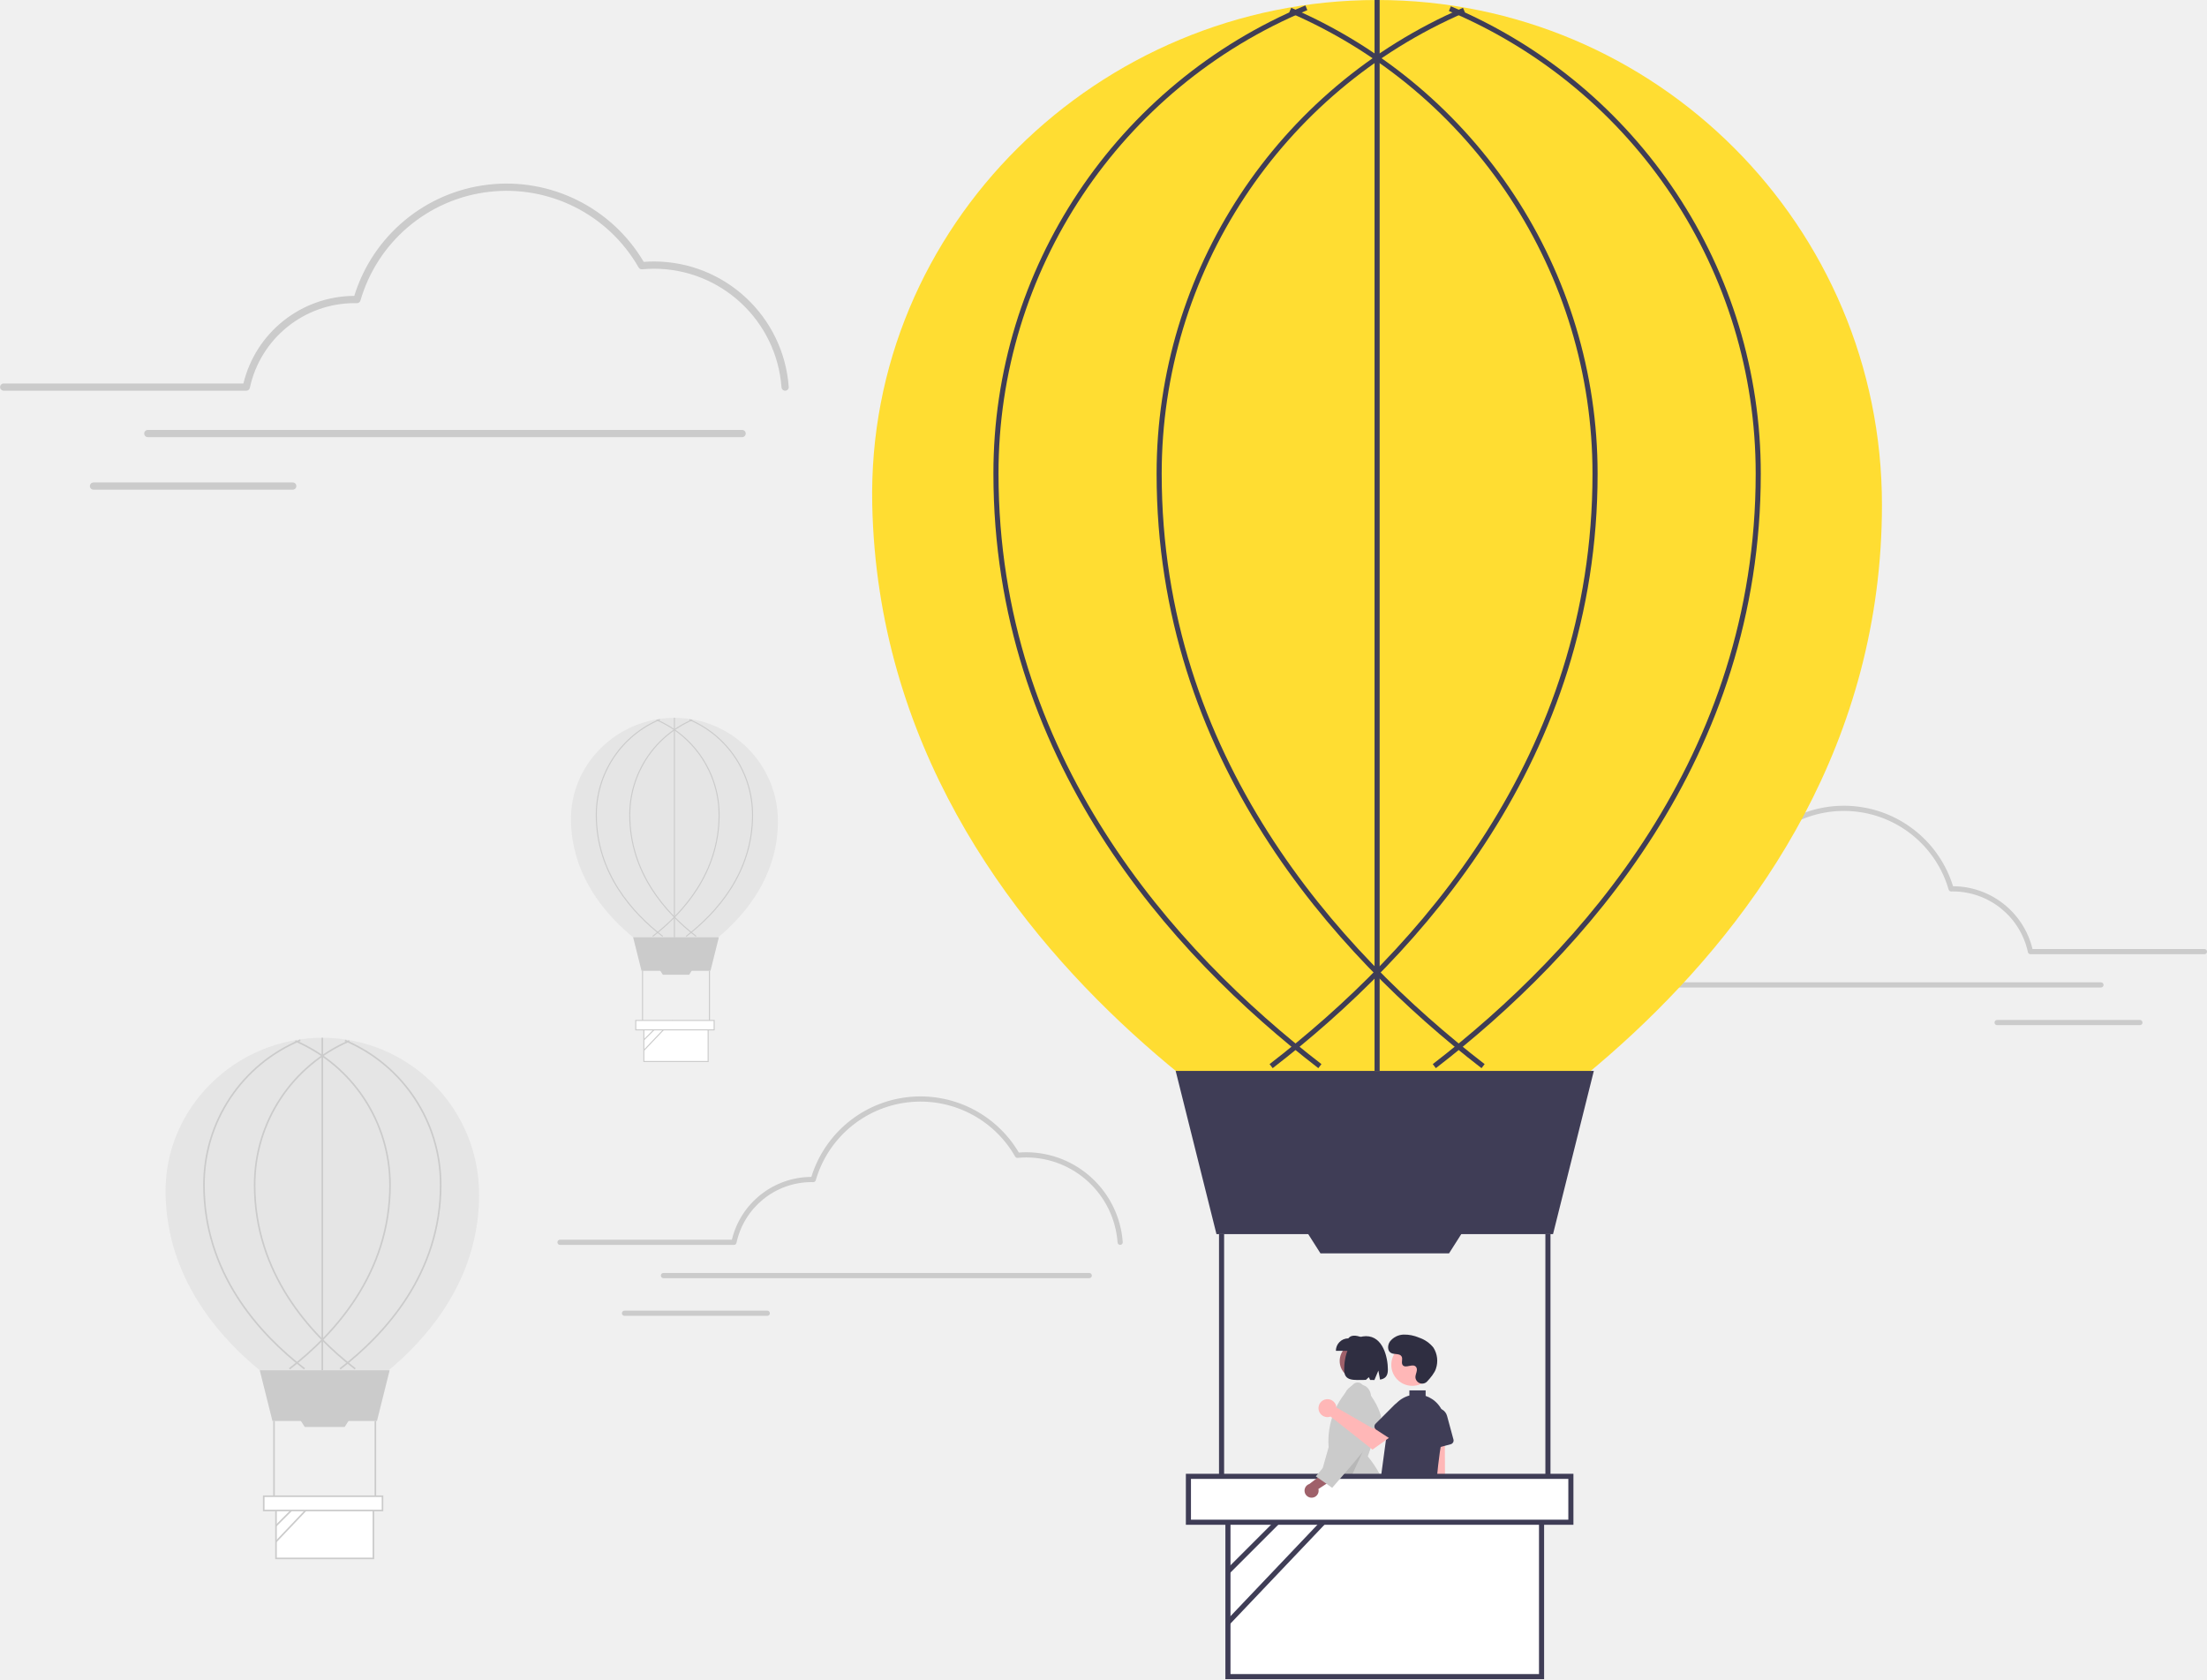
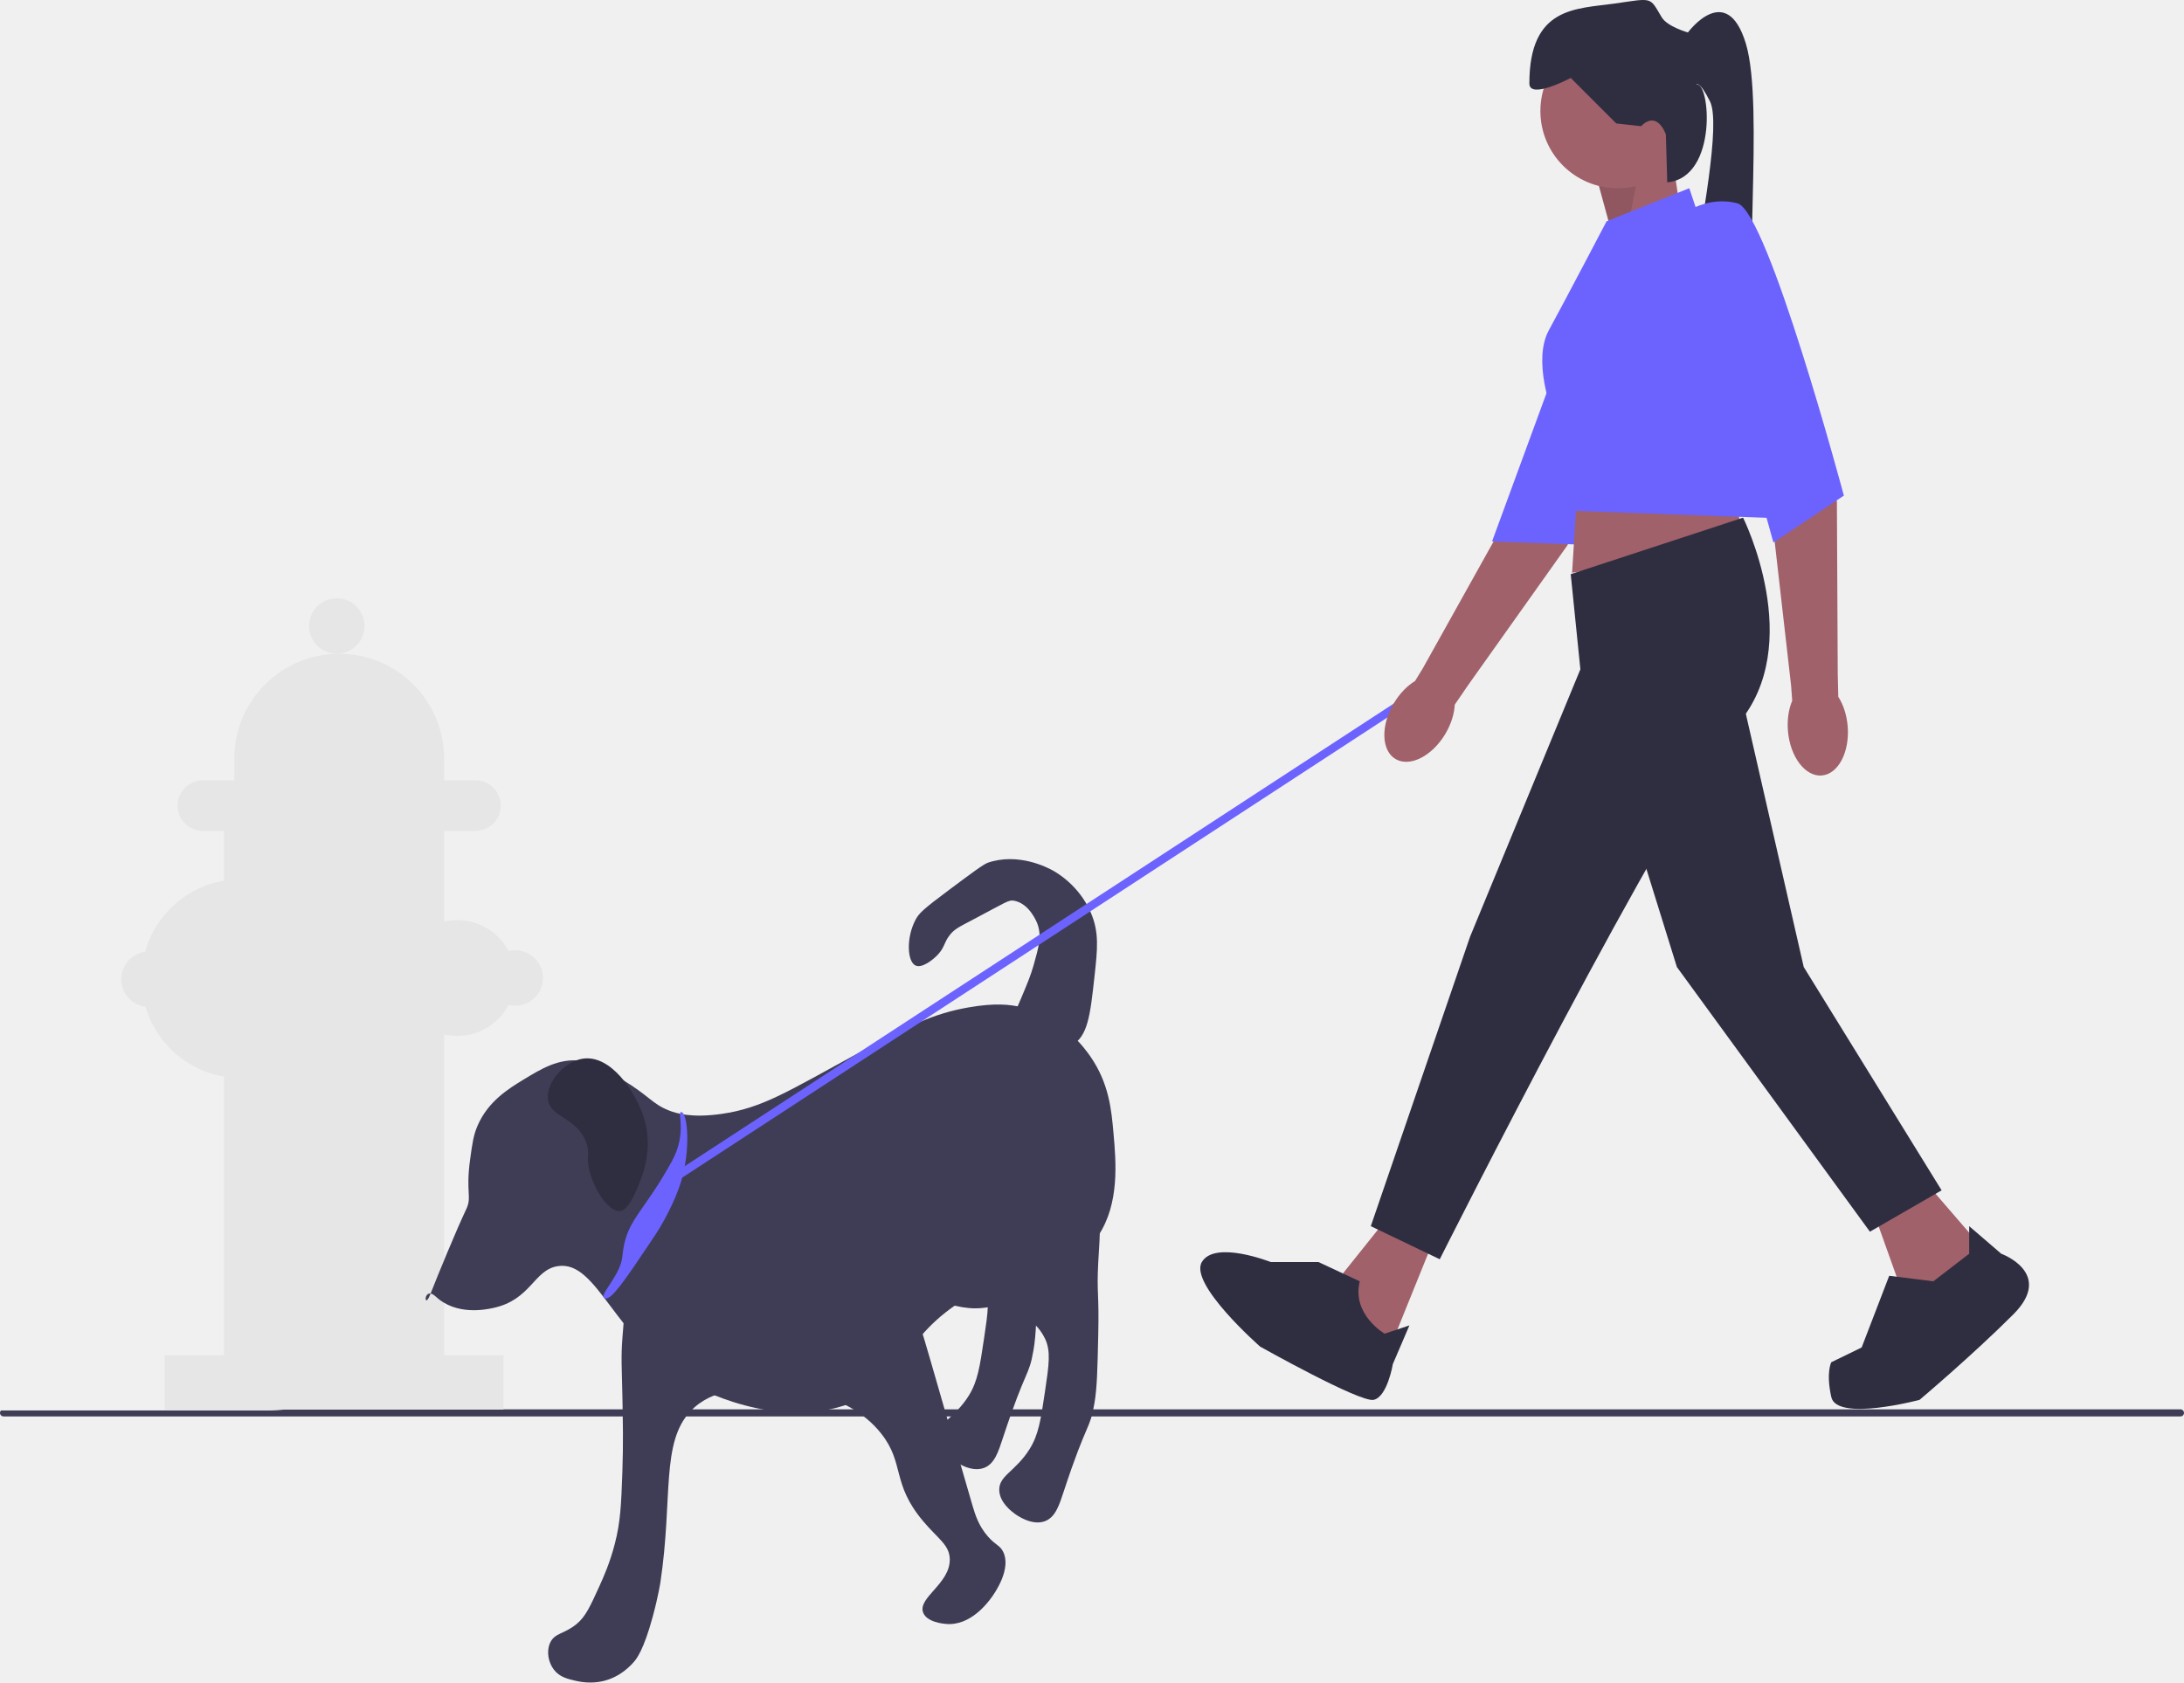
- <svg xmlns="http://www.w3.org/2000/svg" data-name="Layer 1" width="865.573" height="658.549" viewBox="0 0 865.573 658.549">
-   <path d="M475.131,273.96a1.421,1.421,0,0,1-1.416-1.321,50.211,50.211,0,0,0-49.941-46.526c-1.515,0-3.106.077-4.729.229A1.42,1.42,0,0,1,417.68,225.633a59.662,59.662,0,0,0-109.105,12.976,1.414,1.414,0,0,1-1.397,1.025l-.378-.011c-.197-.007-.393-.014-.591-.014a42.078,42.078,0,0,0-41.004,33.223,1.421,1.421,0,0,1-1.39,1.128H168.634a1.421,1.421,0,0,1,0-2.841H262.678a44.945,44.945,0,0,1,43.482-34.351,62.503,62.503,0,0,1,113.527-13.333c1.397-.109,2.768-.164,4.087-.164a53.062,53.062,0,0,1,52.775,49.169,1.421,1.421,0,0,1-1.318,1.517C475.198,273.959,475.164,273.96,475.131,273.96Z" transform="translate(-167.2136 -120.7253)" fill="#cbcbcb" />
-   <path d="M458.227,292.176H225.228a1.421,1.421,0,1,1,0-2.841H458.227a1.421,1.421,0,1,1,0,2.841Z" transform="translate(-167.2136 -120.7253)" fill="#cbcbcb" />
-   <path d="M282.057,312.777H203.917a1.421,1.421,0,1,1,0-2.841h78.14a1.421,1.421,0,0,1,0,2.841Z" transform="translate(-167.2136 -120.7253)" fill="#cbcbcb" />
-   <path d="M355.114,589.211c0,57.76-60.554,85.397-60.554,85.397s-61.176-27.638-62.418-85.397c-.73-33.95,27.528-61.486,61.486-61.486A61.486,61.486,0,0,1,355.114,589.211Z" transform="translate(-167.2136 -120.7253)" fill="#e5e5e5" />
-   <polygon points="147.842 557.299 106.851 557.299 101.882 537.425 152.81 537.425 147.842 557.299" fill="#cbcbcb" />
-   <rect x="108.248" y="591.288" width="38.196" height="19.905" fill="#fff" />
-   <path d="M313.968,732.228h-38.817v-20.526h38.817Zm-38.196-.621h37.575V712.323H275.772Z" transform="translate(-167.2136 -120.7253)" fill="#cbcbcb" />
-   <polygon points="135.176 559.643 119.517 559.643 117.72 556.819 136.973 556.819 135.176 559.643" fill="#cbcbcb" />
-   <rect x="107.161" y="557.299" width="0.621" height="30.432" fill="#cbcbcb" />
-   <rect x="146.91" y="557.299" width="0.621" height="30.432" fill="#cbcbcb" />
-   <path d="M300.785,657.814l-.379-.492c17.942-13.836,39.33-37.54,39.33-71.89a61.092,61.092,0,0,0-37.363-56.368l.242-.572a61.712,61.712,0,0,1,37.742,56.94C340.357,620.034,318.838,643.892,300.785,657.814Z" transform="translate(-167.2136 -120.7253)" fill="#cbcbcb" />
-   <path d="M280.911,657.814l-.379-.492c17.942-13.836,39.33-37.54,39.33-71.89A61.164,61.164,0,0,0,282.924,529.245l.246-.57A61.784,61.784,0,0,1,320.483,585.432C320.483,620.034,298.963,643.892,280.911,657.814Z" transform="translate(-167.2136 -120.7253)" fill="#cbcbcb" />
-   <path d="M306.345,657.814c-18.053-13.921-39.572-37.78-39.572-72.382a61.784,61.784,0,0,1,37.313-56.757l.246.57a61.164,61.164,0,0,0-36.938,56.186c0,34.35,21.388,58.054,39.33,71.89Z" transform="translate(-167.2136 -120.7253)" fill="#cbcbcb" />
-   <path d="M286.471,657.814c-18.053-13.921-39.572-37.779-39.572-72.382a61.669,61.669,0,0,1,37.995-57.046l.239.573a61.049,61.049,0,0,0-37.613,56.473c0,34.35,21.388,58.054,39.33,71.89Z" transform="translate(-167.2136 -120.7253)" fill="#cbcbcb" />
-   <rect x="126.104" y="407" width="0.621" height="130.425" fill="#cbcbcb" />
-   <line x1="108.248" y1="598.383" x2="119.637" y2="586.994" fill="#fff" />
-   <rect x="273.103" y="713.103" width="16.106" height="0.621" transform="translate(-589.3246 287.0362) rotate(-45)" fill="#cbcbcb" />
-   <line x1="108.248" y1="604.603" x2="125.18" y2="586.8" fill="#fff" />
-   <rect x="271.643" y="716.117" width="24.569" height="0.621" transform="translate(-598.1279 307.8066) rotate(-46.44446)" fill="#cbcbcb" />
-   <rect x="103.435" y="586.8" width="46.58" height="5.59" fill="#fff" />
-   <path d="M317.539,713.426H270.338v-6.211h47.201Zm-46.58-.621H316.918V707.836H270.959Z" transform="translate(-167.2136 -120.7253)" fill="#cbcbcb" />
-   <path d="M472.304,442.831c0,38.124-39.969,56.366-39.969,56.366s-40.379-18.242-41.198-56.366c-.482-22.408,18.17-40.583,40.583-40.583A40.583,40.583,0,0,1,472.304,442.831Z" transform="translate(-167.2136 -120.7253)" fill="#e5e5e5" />
-   <polygon points="278.65 380.726 251.594 380.726 248.315 367.608 281.93 367.608 278.65 380.726" fill="#cbcbcb" />
-   <rect x="252.517" y="403.16" width="25.211" height="13.138" fill="#fff" />
-   <path d="M445.146,537.228H419.525v-13.548H445.146Zm-25.211-.41h24.801V524.09h-24.801Z" transform="translate(-167.2136 -120.7253)" fill="#cbcbcb" />
-   <polygon points="270.29 382.273 259.954 382.273 258.768 380.409 271.476 380.409 270.29 382.273" fill="#cbcbcb" />
-   <rect x="251.799" y="380.726" width="0.41" height="20.087" fill="#cbcbcb" />
-   <rect x="278.035" y="380.726" width="0.41" height="20.087" fill="#cbcbcb" />
-   <path d="M436.445,488.111l-.25-.325c11.843-9.133,25.96-24.778,25.96-47.451a40.323,40.323,0,0,0-24.661-37.205l.16-.378a40.732,40.732,0,0,1,24.912,37.583C462.564,463.175,448.36,478.923,436.445,488.111Z" transform="translate(-167.2136 -120.7253)" fill="#cbcbcb" />
-   <path d="M423.327,488.112l-.25-.325c11.843-9.133,25.96-24.778,25.96-47.451a40.371,40.371,0,0,0-24.381-37.085l.163-.376a40.78,40.78,0,0,1,24.628,37.462C449.446,463.175,435.242,478.923,423.327,488.112Z" transform="translate(-167.2136 -120.7253)" fill="#cbcbcb" />
-   <path d="M440.115,488.111c-11.915-9.189-26.119-24.936-26.119-47.775A40.78,40.78,0,0,1,438.624,402.874l.163.376a40.371,40.371,0,0,0-24.381,37.086c0,22.672,14.117,38.318,25.96,47.451Z" transform="translate(-167.2136 -120.7253)" fill="#cbcbcb" />
-   <path d="M426.997,488.111c-11.916-9.189-26.119-24.936-26.119-47.775a40.704,40.704,0,0,1,25.078-37.653l.158.378a40.295,40.295,0,0,0-24.826,37.275c0,22.673,14.117,38.318,25.96,47.451Z" transform="translate(-167.2136 -120.7253)" fill="#cbcbcb" />
-   <rect x="264.302" y="281.522" width="0.41" height="86.086" fill="#cbcbcb" />
-   <line x1="252.517" y1="407.843" x2="260.034" y2="400.326" fill="#fff" />
-   <rect x="418.174" y="524.605" width="10.631" height="0.41" transform="translate(-414.2732 332.4398) rotate(-45)" fill="#cbcbcb" />
-   <line x1="252.517" y1="411.949" x2="263.692" y2="400.198" fill="#fff" />
-   <rect x="417.21" y="526.594" width="16.217" height="0.41" transform="translate(-416.7387 351.3098) rotate(-46.44446)" fill="#cbcbcb" />
-   <rect x="249.34" y="400.198" width="30.745" height="3.689" fill="#fff" />
-   <path d="M447.503,524.818h-31.155v-4.099h31.155Zm-30.745-.41h30.335v-3.279H416.758Z" transform="translate(-167.2136 -120.7253)" fill="#cbcbcb" />
-   <path d="M812.075,494.953a1.018,1.018,0,0,0,1.015-.947,35.991,35.991,0,0,1,35.797-33.349c1.086,0,2.226.055,3.39.164a1.018,1.018,0,0,0,.979-.508,42.765,42.765,0,0,1,78.205,9.301,1.014,1.014,0,0,0,1.001.735l.271-.008c.141-.005.282-.01.424-.01a30.161,30.161,0,0,1,29.391,23.814,1.018,1.018,0,0,0,.996.808h68.224a1.018,1.018,0,1,0,0-2.037H964.359a32.216,32.216,0,0,0-31.168-24.622,44.801,44.801,0,0,0-81.375-9.557c-1.002-.078-1.984-.117-2.929-.117a38.034,38.034,0,0,0-37.829,35.243,1.018,1.018,0,0,0,.945,1.087C812.027,494.952,812.051,494.953,812.075,494.953Z" transform="translate(-167.2136 -120.7253)" fill="#cbcbcb" />
-   <path d="M824.192,508.01H991.202a1.018,1.018,0,1,0,0-2.037H824.192a1.018,1.018,0,0,0,0,2.037Z" transform="translate(-167.2136 -120.7253)" fill="#cbcbcb" />
-   <path d="M950.468,522.777h56.01a1.018,1.018,0,0,0,0-2.037H950.468a1.018,1.018,0,1,0,0,2.037Z" transform="translate(-167.2136 -120.7253)" fill="#cbcbcb" />
-   <polygon points="522.992 647.768 519.639 647.768 518.044 634.839 522.992 634.839 522.992 647.768" fill="#9f616a" />
-   <path d="M691.06,771.743H680.251v-.137a4.212,4.212,0,0,1,4.207-4.207h6.602Z" transform="translate(-167.2136 -120.7253)" fill="#2f2e41" />
-   <polygon points="566.219 641.416 563.345 643.143 555.319 632.881 559.56 630.333 566.219 641.416" fill="#9f616a" />
-   <path d="M726.574,770.053l-.07-.117a4.212,4.212,0,0,1,1.439-5.773l5.659-3.4,2.237,3.723Z" transform="translate(-167.2136 -120.7253)" fill="#2f2e41" />
-   <path d="M691.077,765.825l-.058-0a45.014,45.014,0,0,1-4.88-.281c-.618-.061-1.288-.127-2.095-.193l-.028-.005c-.551-.164-.566-5.329-.333-23.011.12-9.056.255-19.321.094-25.858l-.002-.064.049-.042a24.575,24.575,0,0,1,21.623-5.49l.059.012.031.052c3.295,5.574,8.269,13.604,13.079,21.369,11.043,17.825,14.201,23.068,13.855,23.463l-.042.032c-.754.377-1.32.667-1.802.914a59.406,59.406,0,0,1-5.863,2.645l-.089.036-.065-.071c-11.205-12.278-20.529-25.993-26.297-38.672-.674,4.328-1.492,9.981-2.356,15.952-2.485,17.173-4.165,28.481-4.841,29.169Z" transform="translate(-167.2136 -120.7253)" fill="#2f2e41" />
-   <path d="M694.096,717.798a58.692,58.692,0,0,1,19.626,3.286,44.673,44.673,0,0,0-10.015-29.125l-.049-.059.025-.073c1.76-5.086,3.579-10.342,5.205-15.573l-.025-.088c-1.14-4.053-3.587-8.149-7.481-12.522a2.396,2.396,0,0,0-3.271-.166,30.476,30.476,0,0,0-9.821,24.81l.003.026-.008.025c-3.049,10.33-4.156,15.635-5.132,20.316-.712,3.415-1.329,6.372-2.567,10.596A63.622,63.622,0,0,1,694.096,717.798Z" transform="translate(-167.2136 -120.7253)" fill="#cbcbcb" />
-   <polygon points="536.719 564.419 526.8 586.013 521.133 580.277 536.719 564.419" opacity="0.1" />
-   <circle cx="532.478" cy="533.759" r="7.057" fill="#9f616a" />
-   <path d="M691.135,650.498h11.206V645.614c-2.459-.977-4.866-1.808-6.321,0a4.884,4.884,0,0,0-4.884,4.884Z" transform="translate(-167.2136 -120.7253)" fill="#2f2e41" />
-   <path d="M702.961,644.752c6.699,0,8.574,8.397,8.574,13.134,0,2.642-1.195,3.587-3.072,3.906l-.663-3.536-1.553,3.688c-.527.003-1.081-.008-1.656-.018l-.527-1.084-1.174,1.065c-4.702.007-8.503.692-8.503-4.021C694.387,653.149,696.032,644.752,702.961,644.752Z" transform="translate(-167.2136 -120.7253)" fill="#2f2e41" />
-   <path d="M905.304,318.725c0,186-195,275-195,275s-197-89-201-275c-2.351-109.327,88.648-198,198-198S905.304,209.373,905.304,318.725Z" transform="translate(-167.2136 -120.7253)" fill="#ffdd32" />
-   <polygon points="547.274 646.307 543.163 646.307 541.208 630.453 547.274 630.453 547.274 646.307" fill="#ffb7b7" />
-   <path d="M540.227,645.132h7.927a0,0,0,0,1,0,0v4.991a0,0,0,0,1,0,0h-12.918a0,0,0,0,1,0,0v0A4.991,4.991,0,0,1,540.227,645.132Z" fill="#2f2e41" />
-   <polygon points="562.696 646.307 558.586 646.307 556.63 630.453 562.697 630.453 562.696 646.307" fill="#ffb7b7" />
-   <path d="M555.65,645.132h7.927a0,0,0,0,1,0,0v4.991a0,0,0,0,1,0,0h-12.918a0,0,0,0,1,0,0v0A4.991,4.991,0,0,1,555.65,645.132Z" fill="#2f2e41" />
-   <path d="M729.407,719.814a3.602,3.602,0,0,1-.691-5.479l-2.706-38.407,7.796.756.214,37.612a3.621,3.621,0,0,1-4.612,5.518Z" transform="translate(-167.2136 -120.7253)" fill="#ffb7b7" />
-   <path d="M714.293,759.045l-4.525-.216a1.508,1.508,0,0,1-1.437-1.496l-.316-45.783a1.509,1.509,0,0,1,1.725-1.504l18.102,2.628a1.5,1.5,0,0,1,1.292,1.482l2.328,42.422a1.509,1.509,0,0,1-1.509,1.52h-4.878a1.502,1.502,0,0,1-1.49-1.274s-3.685-31.821-4.191-31.802c-.509.009-3.533,32.695-3.533,32.695a1.514,1.514,0,0,1-1.498,1.33Q714.329,759.047,714.293,759.045Z" transform="translate(-167.2136 -120.7253)" fill="#2f2e41" />
-   <path d="M727.774,688.833a1.503,1.503,0,0,1-.623-1.14l-.571-10.352a4.157,4.157,0,0,1,8.162-1.317l2.509,9.255a1.51,1.51,0,0,1-1.061,1.851l-7.138,1.935A1.503,1.503,0,0,1,727.774,688.833Z" transform="translate(-167.2136 -120.7253)" fill="#3f3d56" />
-   <circle cx="553.893" cy="535.271" r="8.234" fill="#ffb7b7" />
-   <path d="M726.934,662.511a2.66,2.66,0,0,1-4.589-1.478,2.701,2.701,0,0,1,.003-.522c.103-.99.675-1.889.538-2.935a1.539,1.539,0,0,0-.282-.72c-1.224-1.639-4.098.733-5.253-.751-.708-.91.124-2.343-.419-3.36-.717-1.342-2.843-.68-4.175-1.415-1.483-.818-1.394-3.093-.418-4.477a7.042,7.042,0,0,1,5.339-2.718,14.32,14.32,0,0,1,6.032,1.177,12.055,12.055,0,0,1,5.7,3.952,9.648,9.648,0,0,1,.975,8.215C729.887,659.143,728.188,661.175,726.934,662.511Z" transform="translate(-167.2136 -120.7253)" fill="#2f2e41" />
-   <path d="M729.326,669.731q-.215-.154-.438-.303a10.849,10.849,0,0,0-2.547-1.249v-2.164h-6.37v2.007a11.171,11.171,0,0,0-8.101,9.282L707.533,709.508a1.501,1.501,0,0,0,.312,1.14,1.482,1.482,0,0,0,1.024.561,22.773,22.773,0,0,1,8.609,2.949,12.782,12.782,0,0,0,6.271,1.601,15.117,15.117,0,0,0,5.105-.909,1.497,1.497,0,0,0,.978-1.343c.156-3.466,1.07-21.304,3.729-32.185A11.123,11.123,0,0,0,729.326,669.731Z" transform="translate(-167.2136 -120.7253)" fill="#3f3d56" />
-   <polygon points="609.091 484 477.091 484 461.091 420 625.091 420 609.091 484" fill="#3f3d56" />
-   <rect x="481.591" y="593.451" width="123" height="64.099" fill="#fff" />
-   <path d="M772.804,779.275h-125V713.176h125Zm-123-2h121V715.176h-121Z" transform="translate(-167.2136 -120.7253)" fill="#3f3d56" />
-   <polygon points="568.304 491.547 517.878 491.547 512.091 482.453 574.091 482.453 568.304 491.547" fill="#3f3d56" />
-   <rect x="478.091" y="484" width="2" height="98" fill="#3f3d56" />
-   <rect x="606.091" y="484" width="2" height="98" fill="#3f3d56" />
-   <path d="M730.352,539.641l-1.221-1.584C786.909,493.501,855.783,417.169,855.783,306.554A196.73,196.73,0,0,0,735.464,125.035l.779-1.842A198.726,198.726,0,0,1,857.783,306.554C857.783,417.982,788.485,494.811,730.352,539.641Z" transform="translate(-167.2136 -120.7253)" fill="#3f3d56" />
-   <path d="M666.351,539.642l-1.221-1.584C722.908,493.502,791.783,417.17,791.783,306.554a196.962,196.962,0,0,0-118.949-180.934l.793-1.836A198.961,198.961,0,0,1,793.783,306.554C793.783,417.982,724.485,494.812,666.351,539.642Z" transform="translate(-167.2136 -120.7253)" fill="#3f3d56" />
-   <path d="M748.257,539.641C690.124,494.811,620.826,417.982,620.826,306.554a198.96,198.96,0,0,1,120.158-182.77l.793,1.836A196.962,196.962,0,0,0,622.826,306.554c0,110.615,68.874,186.947,126.653,231.503Z" transform="translate(-167.2136 -120.7253)" fill="#3f3d56" />
-   <path d="M684.257,539.641C626.124,494.811,556.826,417.983,556.826,306.554a198.588,198.588,0,0,1,122.352-183.702l.771,1.846A196.593,196.593,0,0,0,558.826,306.554c0,110.616,68.875,186.948,126.653,231.503Z" transform="translate(-167.2136 -120.7253)" fill="#3f3d56" />
-   <rect x="539.091" width="2" height="420" fill="#3f3d56" />
-   <line x1="481.591" y1="616.299" x2="518.265" y2="579.625" fill="#fff" />
-   <rect x="641.209" y="717.688" width="51.865" height="2" transform="translate(-480.0012 561.5136) rotate(-45)" fill="#3f3d56" />
-   <line x1="481.591" y1="636.331" x2="536.114" y2="579" fill="#fff" />
-   <rect x="636.507" y="727.391" width="79.118" height="2" transform="translate(-484.8654 595.7121) rotate(-46.44446)" fill="#3f3d56" />
-   <rect x="466.091" y="579" width="150" height="18" fill="#fff" />
-   <path d="M784.304,718.725h-152v-20h152Zm-150-2h148v-16h-148Z" transform="translate(-167.2136 -120.7253)" fill="#3f3d56" />
-   <path d="M681.819,708.097a2.749,2.749,0,0,0,2.476-3.412l8.173-5.355-4.661-2.014-7.046,5.394a2.764,2.764,0,0,0,1.059,5.387Z" transform="translate(-167.2136 -120.7253)" fill="#9f616a" />
-   <path d="M689.683,704.24l-.103-.073c-1.945-1.432-4.104-2.912-6.193-4.344l-.125-.086.099-.116c4.457-5.215,8.919-10.662,13.235-15.931l-.008-.019.041-.021.017-.021.009.008.026-.013-.118.009-1.33-10.432a6.687,6.687,0,0,1,.143-7.165,5.675,5.675,0,0,1,7.384-1.686,4.845,4.845,0,0,1,2.128,3.618,4.37,4.37,0,0,1-1.158,3.578,150.475,150.475,0,0,1,.608,15.228l0.0.048-.03.039c-4.601,5.845-9.655,11.659-14.542,17.282Z" transform="translate(-167.2136 -120.7253)" fill="#cbcbcb" />
-   <path d="M691.267,672.174a3.528,3.528,0,0,1,.08.55L705.749,681.033l3.501-2.015,3.732,4.886-7.489,5.338-16.431-12.962a3.519,3.519,0,1,1,2.205-4.104Z" transform="translate(-167.2136 -120.7253)" fill="#ffb7b7" />
-   <path d="M706.263,680.326a1.503,1.503,0,0,1,.434-1.225l7.33-7.332a4.157,4.157,0,0,1,6.426,5.202l-5.22,8.044a1.51,1.51,0,0,1-2.087.444l-6.204-4.026A1.503,1.503,0,0,1,706.263,680.326Z" transform="translate(-167.2136 -120.7253)" fill="#3f3d56" />
-   <path d="M606.534,608.953a1.018,1.018,0,0,1-1.015-.947,35.991,35.991,0,0,0-35.797-33.349c-1.086,0-2.226.055-3.39.164a1.018,1.018,0,0,1-.979-.508,42.765,42.765,0,0,0-78.205,9.301,1.014,1.014,0,0,1-1.001.735l-.271-.008c-.141-.005-.282-.01-.424-.01a30.161,30.161,0,0,0-29.391,23.814,1.018,1.018,0,0,1-.996.808H386.841a1.018,1.018,0,1,1,0-2.037h67.409a32.216,32.216,0,0,1,31.168-24.622,44.801,44.801,0,0,1,81.375-9.557c1.002-.078,1.984-.117,2.929-.117a38.034,38.034,0,0,1,37.829,35.243,1.018,1.018,0,0,1-.945,1.087C606.582,608.952,606.558,608.953,606.534,608.953Z" transform="translate(-167.2136 -120.7253)" fill="#cbcbcb" />
-   <path d="M594.417,622.01H427.407a1.018,1.018,0,1,1,0-2.037H594.417a1.018,1.018,0,1,1,0,2.037Z" transform="translate(-167.2136 -120.7253)" fill="#cbcbcb" />
-   <path d="M468.141,636.777H412.131a1.018,1.018,0,1,1,0-2.037h56.01a1.018,1.018,0,1,1,0,2.037Z" transform="translate(-167.2136 -120.7253)" fill="#cbcbcb" />
+ <svg xmlns="http://www.w3.org/2000/svg" width="730.67" height="563.04" viewBox="0 0 730.67 563.04">
+   <path d="M730.67,472.805c0,.66-.53,1.19-1.19,1.19H1.19c-.66,0-1.19-.53-1.19-1.19,0-.32,.12-.6,.32-.81H90.04c1.91,0,3.78-.13,5.62-.38H729.48c.66,0,1.19,.53,1.19,1.19Z" fill="#3f3d56" />
+   <g>
+     <rect x="74.952" y="275.04" width="73.624" height="181.538" fill="#e6e6e6" />
+     <path d="M113.882,327.484c0,18.381-14.901,33.282-33.282,33.282s-33.282-14.901-33.282-33.282,14.901-33.282,33.282-33.282,33.282,14.901,33.282,33.282Z" fill="#e6e6e6" />
+     <circle cx="49.841" cy="327.686" r="9.279" fill="#e6e6e6" />
+     <path d="M172.378,327.283c0,10.694-8.67,19.364-19.364,19.364s-19.364-8.67-19.364-19.364,8.67-19.364,19.364-19.364,19.364,8.67,19.364,19.364Z" fill="#e6e6e6" />
+     <circle cx="172.378" cy="327.283" r="9.279" fill="#e6e6e6" />
+     <circle cx="112.672" cy="209.485" r="9.279" fill="#e6e6e6" />
+     <path d="M67.893,261.122h91.172c4.679,0,8.472,3.793,8.472,8.472h0c0,4.679-3.793,8.472-8.472,8.472H67.893c-4.679,0-8.472-3.793-8.472-8.472h0c0-4.679,3.793-8.472,8.472-8.472Z" fill="#e6e6e6" />
+     <path d="M113.479,218.763h0c19.371,0,35.097,15.727,35.097,35.097v12.506H78.381v-12.506c0-19.371,15.727-35.097,35.097-35.097v0Z" fill="#e6e6e6" />
+     <rect x="55.084" y="453.552" width="113.36" height="18.154" fill="#e6e6e6" />
+   </g>
+   <g>
+     <g>
+       <path d="M208.218,361.302c8.967,5.407,9.851,7.959,15.284,10.189,2.749,1.129,7.897,2.681,17.831,1.274,13.687-1.939,22.127-7.467,45.852-20.379,16.921-9.209,25.195-13.236,36.936-15.284,8.798-1.535,13.912-.976,17.831,0,13.674,3.404,21.138,13.951,22.926,16.558,6.179,9.01,6.961,17.81,7.642,25.473,.858,9.652,2.097,23.6-5.095,34.389-9.012,13.519-21.563,7.528-43.304,20.379-24.03,14.204-20.011,28.211-39.483,35.662-24.917,9.535-52.043-5.536-53.494-6.368-25.797-14.795-31.076-41.644-44.578-39.483-8.067,1.291-8.871,11.305-21.652,14.01-2.392,.506-12.234,2.59-19.105-3.821-4.222-3.939-4.091,4.879-1.91-.637,2.799-7.082,8.446-20.904,12.1-28.657,1.952-4.142-.248-5.42,1.274-16.558,.743-5.44,1.119-8.186,2.547-11.463,3.54-8.12,10.414-12.313,15.284-15.284,5.925-3.614,11.75-7.168,19.105-6.368,4.209,.458,7.476,2.428,14.01,6.368v-0Z" fill="#3f3d56" />
+       <path d="M363.604,391.87c2.259,1.851,2.798,5.603,3.821,12.737,.947,6.6,.371,10.648,0,17.831-.557,10.781,.321,9.778,0,24.2-.264,11.866-.396,17.799-1.274,22.926-1.578,9.219-2.418,5.677-10.189,29.294-1.577,4.792-2.832,8.859-6.368,10.189-4.43,1.667-9.535-2.057-10.189-2.547-1.074-.805-4.858-3.64-5.095-7.642-.301-5.08,5.449-6.367,10.189-14.01,2.96-4.773,3.671-9.55,5.095-19.105,1.353-9.087,2.03-13.63,0-17.831-3.704-7.666-12.179-10.042-12.737-10.189-5.072-1.34-6.71,.558-12.737,0-5.637-.522-14.922-3.175-16.558-7.642-4.483-12.246,45.248-47.051,56.041-38.21v-0Z" fill="#3f3d56" />
+       <path d="M343.226,374.039c2.259,1.851,2.798,5.603,3.821,12.737,.947,6.6,.371,10.648,0,17.831-.557,10.781,.321,9.778,0,24.2-.264,11.866-.396,17.799-1.274,22.926-1.578,9.219-2.418,5.677-10.189,29.294-1.577,4.792-2.832,8.859-6.368,10.189-4.43,1.667-9.535-2.057-10.189-2.547-1.074-.805-4.858-3.64-5.095-7.642-.301-5.08,5.449-6.367,10.189-14.01,2.96-4.773,3.671-9.55,5.095-19.105,1.353-9.087,2.03-13.63,0-17.831-3.704-7.666-12.179-10.042-12.737-10.189-5.072-1.34-6.71,.558-12.737,0-5.637-.522-14.922-3.175-16.558-7.642-4.483-12.246,45.248-47.051,56.041-38.21v-0Z" fill="#3f3d56" />
+       <path d="M305.016,436.448c1.434,2.187,3.078,7.826,6.368,19.105,1.467,5.03,10.966,38.123,14.01,48.399,.875,2.954,2.009,6.641,5.095,10.189,2.597,2.986,3.984,2.892,5.095,5.095,2.889,5.731-2.749,13.815-3.821,15.284-1.248,1.709-7.041,9.648-15.284,8.916-.861-.076-6.431-.572-7.642-3.821-1.856-4.981,9.057-9.655,8.916-17.831-.083-4.829-3.953-6.83-8.916-12.737-10.647-12.673-6.106-19.256-14.01-29.294-11.822-15.014-33.795-15.289-36.936-15.284-8.136,.012-19.458,.028-26.747,7.642-10.161,10.614-5.962,29.183-10.189,57.315,0,0-.685,4.561-2.547,11.463-3.073,11.39-5.524,14.331-6.368,15.284-1.147,1.295-4.503,4.981-10.189,6.368-.783,.191-4.406,1.021-8.916,0-2.993-.677-5.721-1.295-7.642-3.821-1.842-2.423-2.541-6.074-1.274-8.916,1.533-3.439,4.692-2.88,8.916-6.368,2.981-2.462,4.534-5.887,7.642-12.737,1.376-3.032,3.436-7.63,5.095-14.01,1.919-7.384,2.155-13.09,2.547-24.2,.331-9.36,.171-17.14,0-25.473-.199-9.702-.471-12.871,0-19.105,.494-6.541,.975-12.909,2.547-16.558,8.459-19.63,75.58-23.382,94.251,5.095v0Z" fill="#3f3d56" />
+       <path d="M358.51,349.839c5.444-3.011,6.222-10.056,7.642-22.926,1.035-9.375,1.651-14.958-1.274-21.652-3.948-9.035-11.357-13.252-12.737-14.01-1.507-.828-11.401-6.075-21.652-2.547-1.431,.492-5.219,3.307-12.737,8.916-8.971,6.693-10.288,7.97-11.463,10.189-3.145,5.939-2.81,13.965,0,15.284,2.135,1.002,5.824-1.809,7.642-3.821,2.174-2.406,1.846-3.862,3.821-6.368,1.565-1.986,3.037-2.679,7.642-5.095,11.405-5.984,11.983-6.778,14.01-6.368,5.053,1.022,7.462,7.165,7.642,7.642,1.542,4.094,.485,7.818-1.274,14.01-.93,3.276-1.988,5.805-3.821,10.189-3.32,7.94-4.194,8.536-3.821,10.189,1.225,5.424,13.189,10.345,20.379,6.368h0Z" fill="#3f3d56" />
+     </g>
+     <path d="M227.959,372.129c2.106,.348,3.128,12.388,0,22.926-2.139,7.206-6.453,14.502-7.223,15.788-.606,1.014-1.19,1.938-2.966,4.59-8.687,12.972-13.076,19.45-15.284,19.105-2.944-.46,5.113-7.422,5.731-14.079,1.149-12.376,6.706-13.906,16.558-31.841,5.331-9.705,1.54-16.76,3.184-16.489l0-0Z" fill="#6c63ff" />
+     <path d="M183.381,368.307c-1.065-5.419,4.989-12.946,11.463-14.01,9.44-1.552,17.635,10.988,20.379,19.105,3.774,11.164-.464,20.758-2.547,25.473-2.613,5.914-4.566,6.302-5.095,6.368-3.854,.482-8.422-6.576-10.189-12.737-1.555-5.42,.2-6.162-1.274-10.189-3.033-8.29-11.6-8.227-12.737-14.01v0Z" fill="#2f2e41" />
+     <polygon points="226.084 395.477 478.818 230.538 475.092 229.693 222.357 394.631 226.084 395.477" fill="#6c63ff" />
+   </g>
+   <g>
+     <polygon points="539.795 80.054 534.259 59.758 559.168 50.532 561.936 68.983 539.795 80.054" fill="#a0616a" />
+     <polygon points="539.795 80.054 534.259 59.758 548.928 53.57 544.371 77.497 539.795 80.054" isolation="isolate" opacity=".1" />
+     <g>
+       <path d="M466.877,253.998c-4.758-2.831-5.009-11.186-.56-18.663,1.947-3.273,4.472-5.834,7.095-7.443l2.612-4.268,33.046-59.241s14.465-55.872,20.355-62.627c5.889-6.755,14.404-5.164,14.404-5.164l7.553,6.708-26.956,79.135-33.264,46.846-4.458,6.519c-.163,3.072-1.209,6.513-3.156,9.786-4.448,7.476-11.911,11.242-16.669,8.412l-0-0Z" fill="#a0616a" />
+       <path d="M538.433,74.257s10.511-.406,17.142,7.758-28.11,100.189-28.11,100.189l-28.298-1.002,39.266-106.946Z" fill="#6c63ff" />
+     </g>
+     <circle cx="541.178" cy="37.155" r="25.831" fill="#a0616a" />
+     <polygon points="480.751 412.171 463.223 455.531 453.075 445.383 449.385 426.01 464.146 407.559 480.751 412.171" fill="#a0616a" />
+     <polygon points="644.965 396.488 662.494 416.784 654.191 433.39 635.74 430.622 626.514 404.791 644.965 396.488" fill="#a0616a" />
+     <polygon points="528.263 154.319 525.956 191.682 583.154 181.534 579.464 158.471 528.263 154.319" fill="#a0616a" />
+     <path d="M525.495,192.144l57.659-18.912s21.219,42.437-1.845,69.191-99.635,178.974-99.635,178.974l-23.064-11.071,33.212-96.868,36.902-89.487-3.229-31.828v0Z" fill="#2f2e41" />
+     <polygon points="581.309 226.739 603.45 323.607 649.578 398.333 625.592 412.171 561.013 323.607 539.795 255.338 581.309 226.739" fill="#2f2e41" />
+     <path d="M441.082,422.319h-15.978s-18.643-7.38-23.013,0,19.495,28.312,19.495,28.312c0,0,33.333,18.738,37.946,17.815s6.458-11.993,6.458-11.993l5.535-12.916-8.303,2.768s-11.071-6.458-8.303-17.528l-13.838-6.458,0,0Z" fill="#2f2e41" />
+     <path d="M658.803,419.552v-9.225l10.726,9.225s17.873,6.458,4.035,20.296-31.367,28.599-31.367,28.599c0,0-27.676,7.38-29.522-.923s0-11.663,0-11.663l10.148-4.943,9.225-23.986,14.761,1.845,11.993-9.225h0Z" fill="#2f2e41" />
+     <path d="M549.02,42.229l-8.303-.923-15.222-15.222s-13.838,7.38-13.838,1.845c0-25.831,15.683-24.909,28.599-26.754,12.916-1.845,11.532-2.306,15.683,4.613,1.899,3.164,8.764,5.074,8.764,5.074,0,0,12.916-17.528,19.374,3.69,6.458,21.219-1.845,86.72,4.613,92.255,6.458,5.535-26.516,11.062-22.945-10.613s10.029-54.888,6.339-62.268-4.613-5.535-4.613-5.535c4.573-1.867,7.561,31.021-9.682,32.632l-.466-16.026s-2.768-8.303-8.303-2.768l-0-0Z" fill="#2f2e41" />
+     <path d="M537.488,74.057l27.676-11.071,36.902,110.706-75.926-2.766-6.836-33.042s-6.675-17.197-1.139-27.345,19.323-36.482,19.323-36.482l0,0Z" fill="#6c63ff" />
+     <g>
+       <path d="M609.507,259.504c-5.516,.474-10.591-6.169-11.335-14.836-.326-3.794,.232-7.347,1.425-10.183l-.366-4.991-7.687-67.398s-14.31-55.13-13.464-64.052c.847-8.922,2.184-11.291,2.184-11.291l10.047,1.047,24.233,80.011,.283,57.454,.178,7.896c1.659,2.591,2.815,5.997,3.141,9.791,.745,8.668-3.123,16.078-8.639,16.552h0Z" fill="#a0616a" />
+       <path d="M562.858,71.751s8.303-6.458,18.451-3.69c10.148,2.768,35.569,97.79,35.569,97.79l-23.576,15.683-30.444-109.783v-0Z" fill="#6c63ff" />
+     </g>
+   </g>
</svg>
